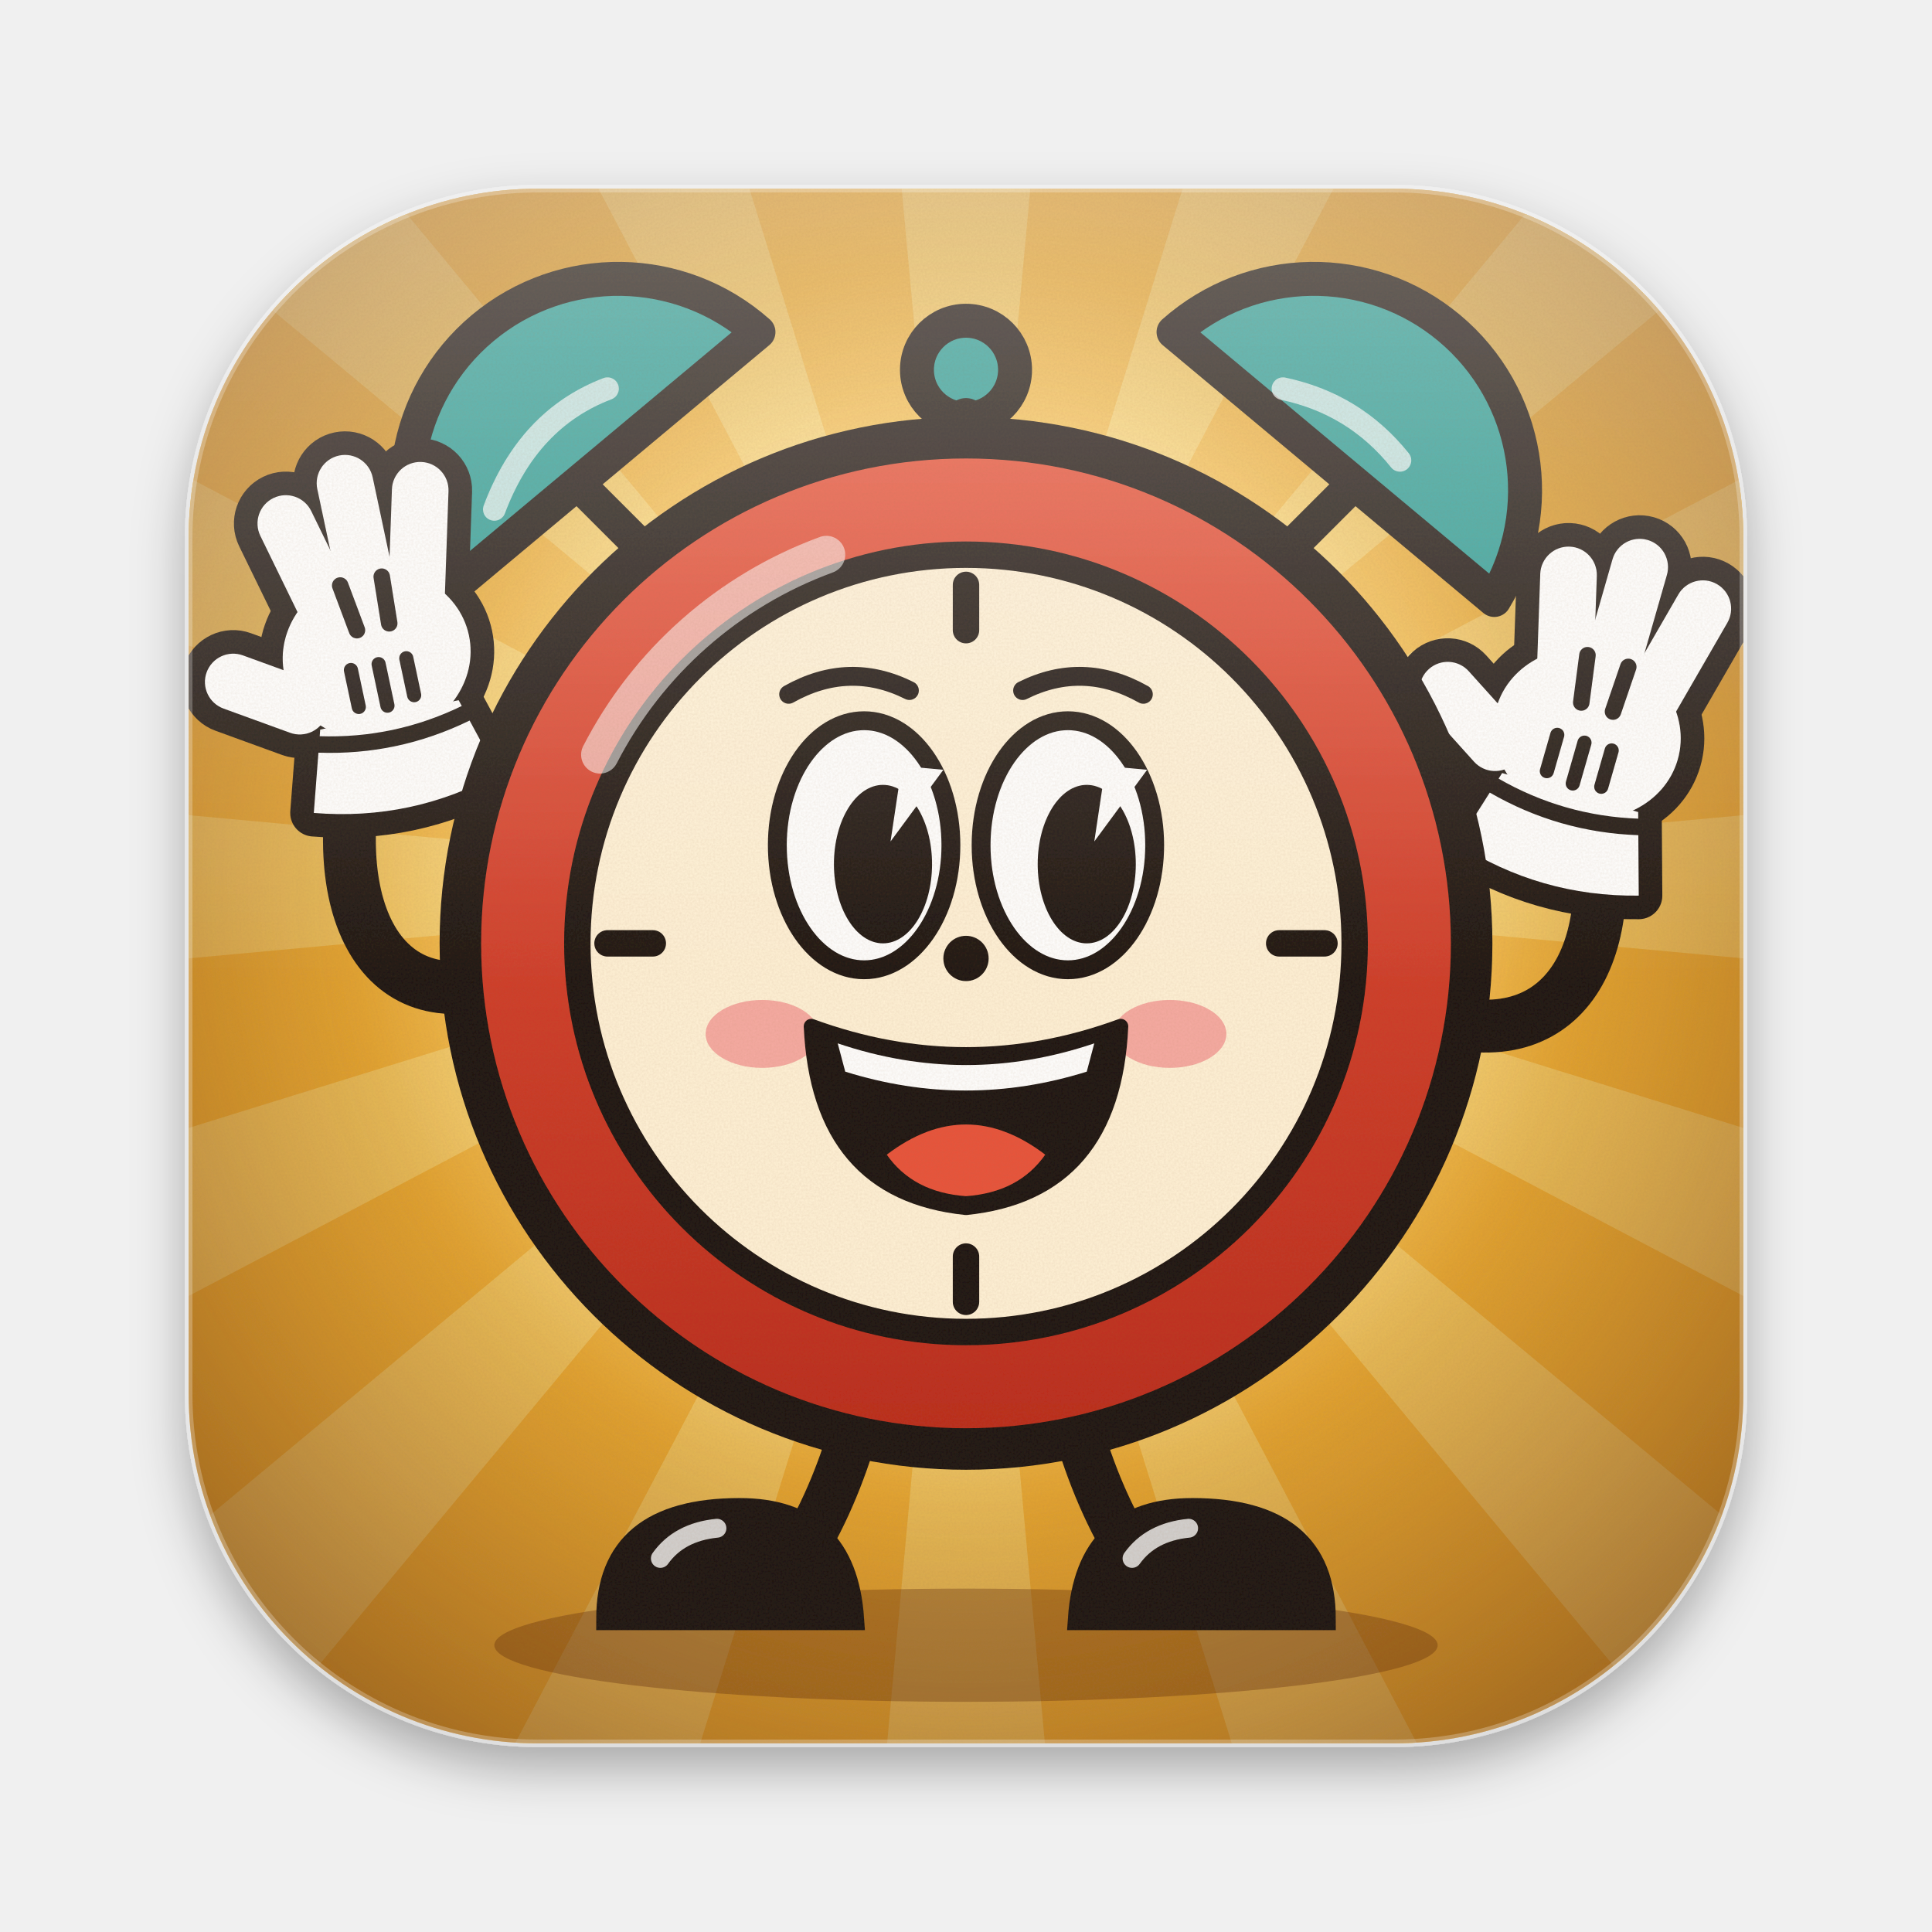
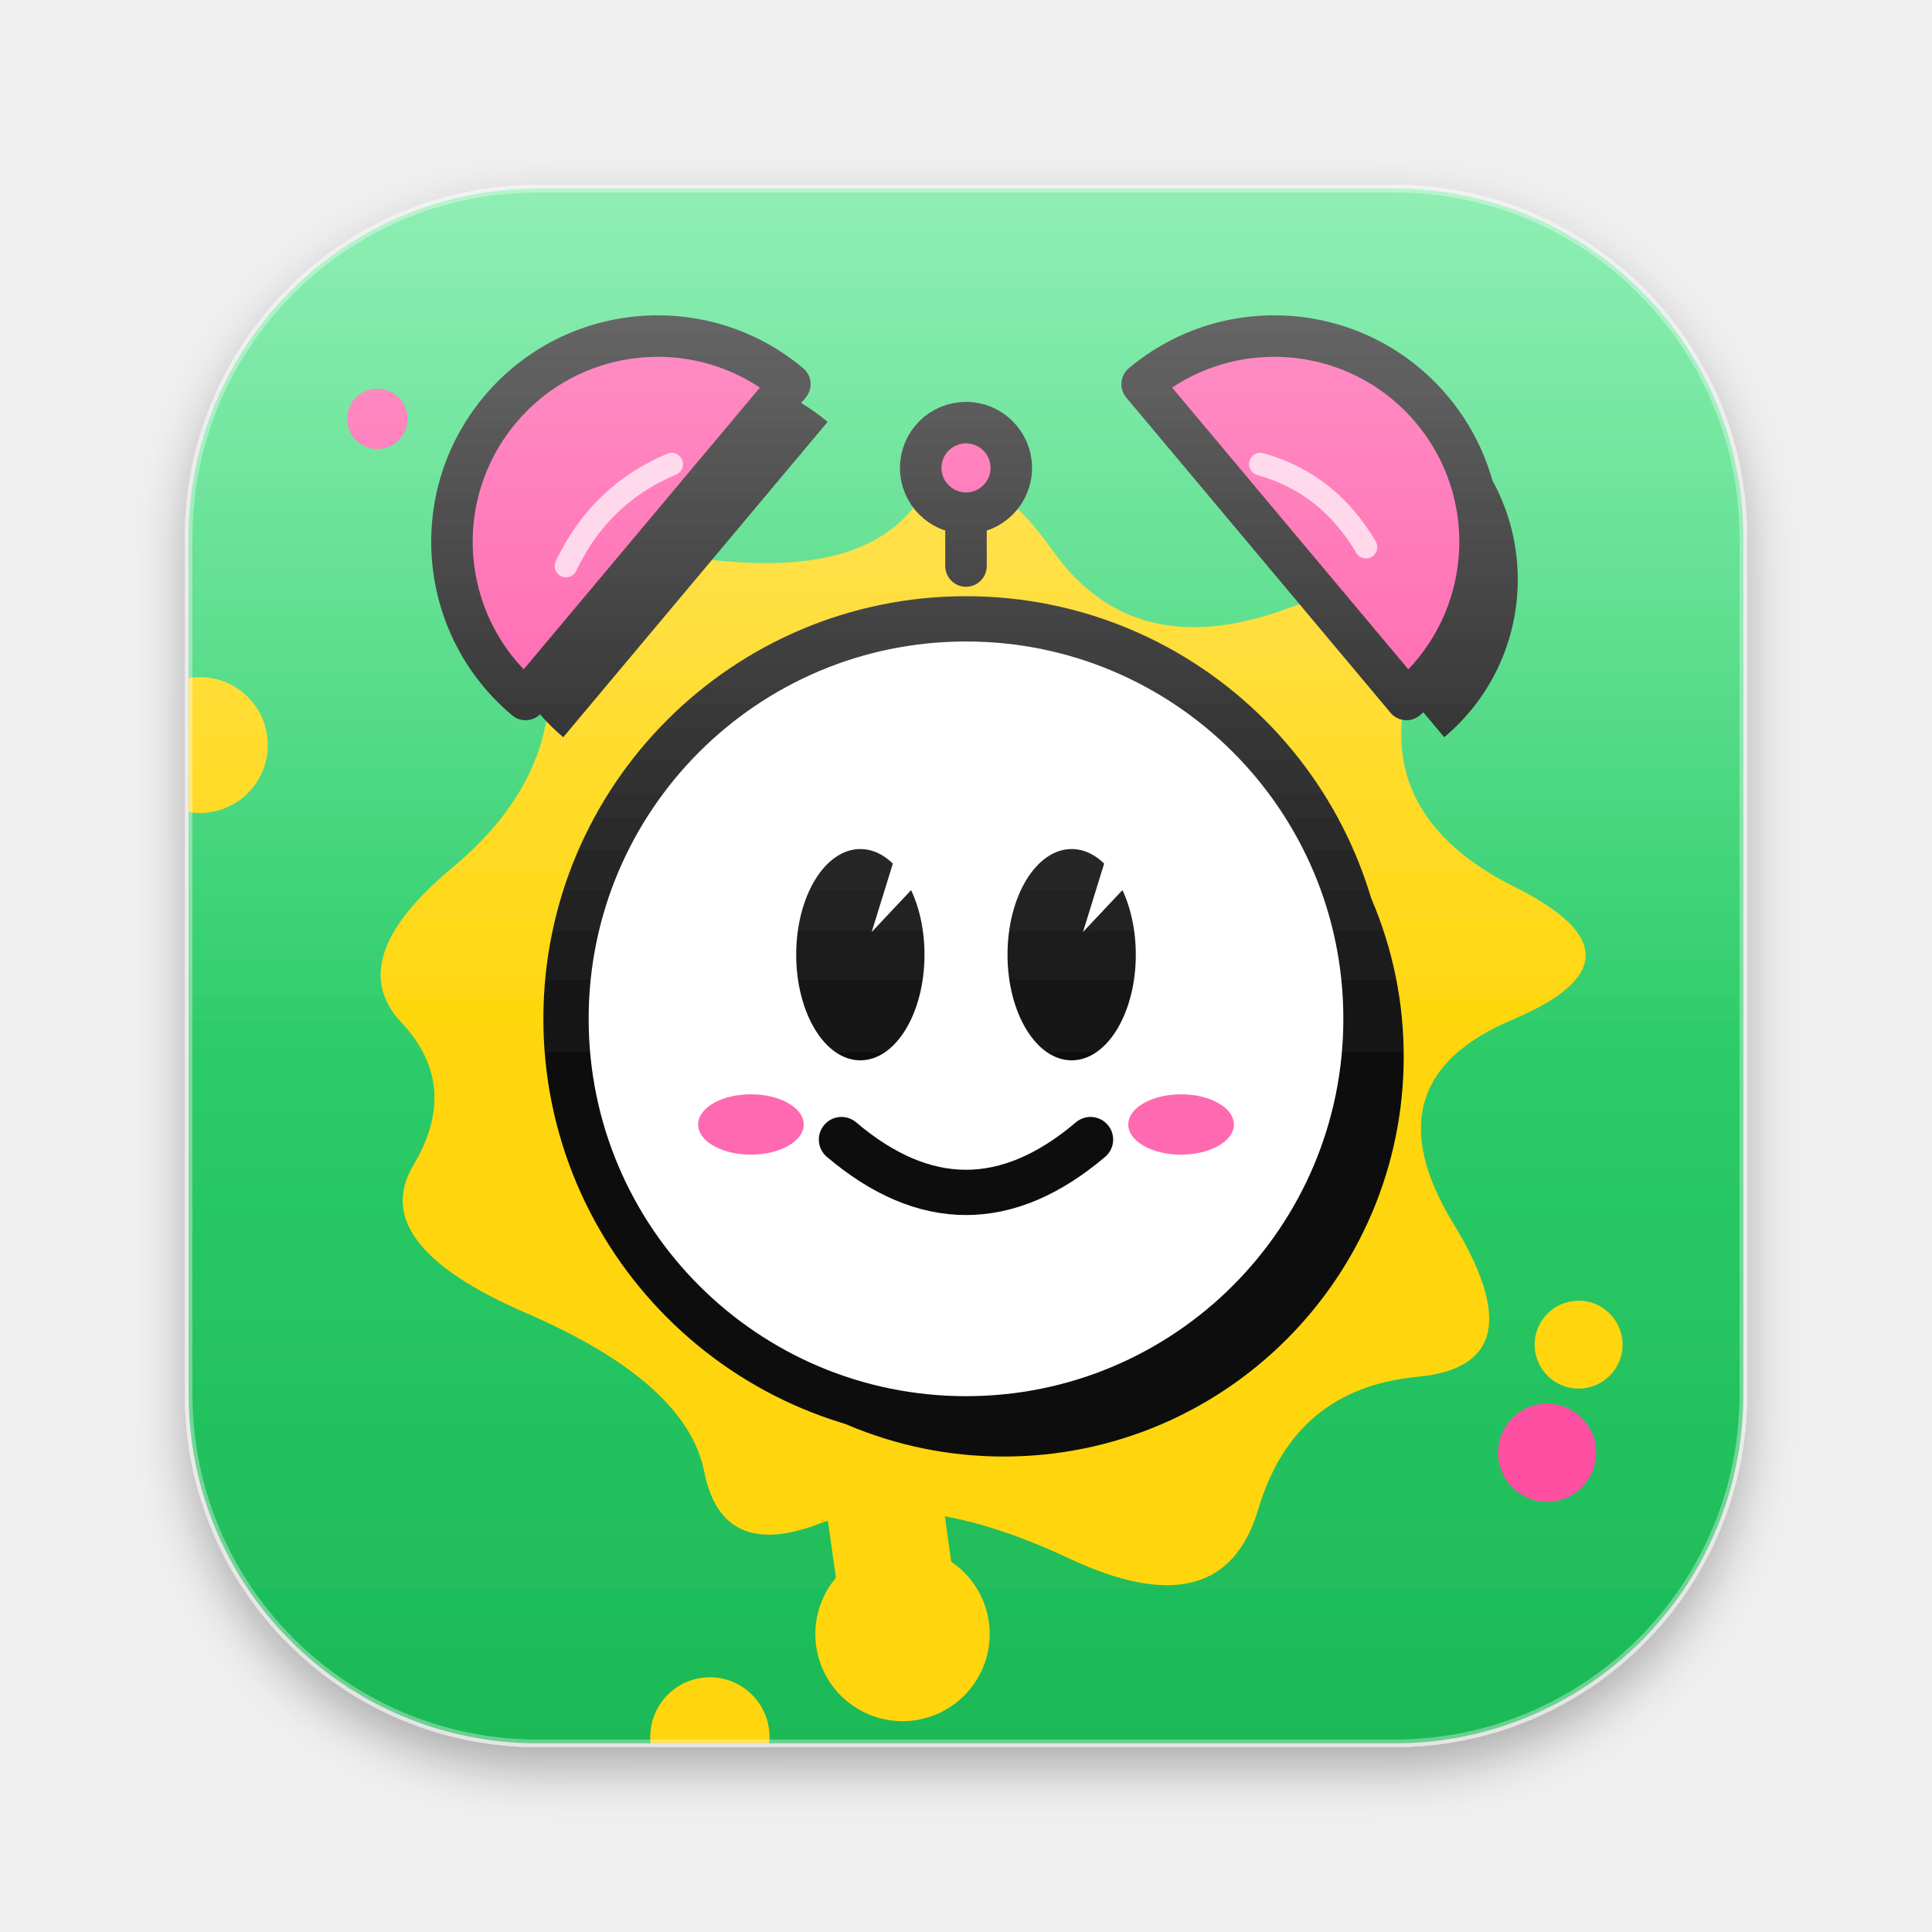
<svg xmlns="http://www.w3.org/2000/svg" viewBox="0 0 1024 1024" width="1024" height="1024">
  <defs>
    <clipPath id="squircle">
      <rect x="100" y="100" width="824" height="824" rx="185" ry="185" />
    </clipPath>
-     <radialGradient id="vignette" cx="512" cy="470" r="560" gradientUnits="userSpaceOnUse">
-       <stop offset="0.45" stop-color="#7A3A10" stop-opacity="0" />
-       <stop offset="1" stop-color="#5A2608" stop-opacity="0.55" />
-     </radialGradient>
-     <radialGradient id="glow" cx="512" cy="470" r="330" gradientUnits="userSpaceOnUse">
-       <stop offset="0" stop-color="#FFF6DD" stop-opacity="0.95" />
-       <stop offset="1" stop-color="#FFF6DD" stop-opacity="0" />
-     </radialGradient>
-     <linearGradient id="sheen" x1="0" y1="100" x2="0" y2="520" gradientUnits="userSpaceOnUse">
-       <stop offset="0" stop-color="#FFFFFF" stop-opacity="0.34" />
+     <linearGradient id="bg" x1="0" y1="100" x2="0" y2="924" gradientUnits="userSpaceOnUse">
+       <stop offset="0" stop-color="#3FE27E" />
+       <stop offset="1" stop-color="#1CB957" />
+     </linearGradient>
+     <linearGradient id="sheen" x1="0" y1="100" x2="0" y2="560" gradientUnits="userSpaceOnUse">
+       <stop offset="0" stop-color="#FFFFFF" stop-opacity="0.42" />
      <stop offset="1" stop-color="#FFFFFF" stop-opacity="0" />
    </linearGradient>
-     <linearGradient id="bodyShade" x1="0" y1="230" x2="0" y2="770" gradientUnits="userSpaceOnUse">
-       <stop offset="0" stop-color="#E8523A" />
-       <stop offset="1" stop-color="#B92A1B" />
-     </linearGradient>
-     <filter id="grain" x="0" y="0" width="100%" height="100%">
-       <feTurbulence type="fractalNoise" baseFrequency="0.9" numOctaves="2" seed="7" result="n" />
-       <feColorMatrix type="matrix" values="0 0 0 0 0.35  0 0 0 0 0.2  0 0 0 0 0.08  0 0 0 0.22 0" />
+     <filter id="drop" x="-10%" y="-10%" width="120%" height="125%">
+       <feDropShadow dx="0" dy="12" stdDeviation="14" flood-color="#000" flood-opacity="0.3" />
    </filter>
-     <filter id="drop" x="-10%" y="-10%" width="120%" height="125%">
-       <feDropShadow dx="0" dy="12" stdDeviation="14" flood-color="#000" flood-opacity="0.32" />
-     </filter>
-     <g id="glove">
-       <g fill="#1C1410" stroke="#1C1410" stroke-width="20" stroke-linejoin="round">
-         <rect x="-26" y="-62" width="24" height="70" rx="12" transform="rotate(-14 -14 0)" />
-         <rect x="-10" y="-72" width="24" height="80" rx="12" />
-         <rect x="8" y="-64" width="24" height="72" rx="12" transform="rotate(14 20 0)" />
-         <rect x="-62" y="-6" width="24" height="54" rx="12" transform="rotate(-58 -50 20)" />
-         <ellipse cx="0" cy="14" rx="40" ry="36" />
-         <path d="M-30 40 L30 40 L40 74 Q0 86 -40 74 Z" />
-       </g>
-       <g fill="#FFFFFF">
-         <rect x="-26" y="-62" width="24" height="70" rx="12" transform="rotate(-14 -14 0)" />
-         <rect x="-10" y="-72" width="24" height="80" rx="12" />
-         <rect x="8" y="-64" width="24" height="72" rx="12" transform="rotate(14 20 0)" />
-         <rect x="-62" y="-6" width="24" height="54" rx="12" transform="rotate(-58 -50 20)" />
-         <ellipse cx="0" cy="14" rx="40" ry="36" />
-         <path d="M-30 40 L30 40 L40 74 Q0 86 -40 74 Z" />
-       </g>
-       <g fill="none" stroke="#1C1410" stroke-width="7" stroke-linecap="round">
-         <path d="M-9 -18 L-6 2" />
-         <path d="M9 -18 L8 2" />
-         <path d="M-32 46 Q0 54 32 46" />
-         <path d="M-12 18 L-12 34 M0 18 L0 36 M12 18 L12 34" stroke-width="6" />
-       </g>
-     </g>
  </defs>
  <g filter="url(#drop)">
    <g clip-path="url(#squircle)">
-       <rect x="0" y="0" width="1024" height="1024" fill="#F2B233" />
-       <g fill="#F7CB5E" transform="translate(512 470)">
-         <path id="ray" d="M0 0 L-70 -760 L70 -760 Z" />
-         <use href="#ray" transform="rotate(22.5)" />
-         <use href="#ray" transform="rotate(45)" />
-         <use href="#ray" transform="rotate(67.5)" />
-         <use href="#ray" transform="rotate(90)" />
-         <use href="#ray" transform="rotate(112.5)" />
-         <use href="#ray" transform="rotate(135)" />
-         <use href="#ray" transform="rotate(157.5)" />
-         <use href="#ray" transform="rotate(180)" />
-         <use href="#ray" transform="rotate(202.5)" />
-         <use href="#ray" transform="rotate(225)" />
-         <use href="#ray" transform="rotate(247.5)" />
-         <use href="#ray" transform="rotate(270)" />
-         <use href="#ray" transform="rotate(292.5)" />
-         <use href="#ray" transform="rotate(315)" />
-         <use href="#ray" transform="rotate(337.5)" />
+       <rect x="0" y="0" width="1024" height="1024" fill="url(#bg)" />
+       <g fill="#FFD60A" transform="rotate(-8 512 540)">
+         <path d="M809.9 511.4 Q879.5 559.3 798.6 580.8 Q717.6 602.4 752.7 683.4 Q787.7 764.3 722.4 761.2 Q657.0 758.2 629.2 819.0 Q601.4 879.8 526.4 830.9 Q451.5 781.9 397.7 794.2 Q343.9 806.5 341.2 758.4 Q338.5 710.2 259.6 662.1 Q180.6 614.0 211.2 576.0 Q241.9 537.9 215.4 500.3 Q188.9 462.8 253.5 422.8 Q318.1 382.9 319.5 318.4 Q321.0 254.0 403.5 277.9 Q486.1 301.8 521.9 268.0 Q557.7 234.3 592.1 300.7 Q626.4 367.1 712.2 348.1 Q798.0 329.2 769.1 396.3 Q740.2 463.5 809.9 511.4 Z" />
+         <circle cx="324.6" cy="898.0" r="31.6" />
+         <circle cx="130.1" cy="339.8" r="36.0" />
+         <circle cx="809.5" cy="756.2" r="23.3" />
+         <rect x="402.5" y="697.5" width="61.7" height="160.7" rx="30.8" />
+         <circle cx="433.3" cy="858.2" r="46.2" />
      </g>
-       <rect x="0" y="0" width="1024" height="1024" fill="url(#glow)" />
-       <rect x="0" y="0" width="1024" height="1024" fill="url(#vignette)" />
-       <ellipse cx="512" cy="872" rx="250" ry="30" fill="#5A2608" opacity="0.35" />
-       <g fill="none" stroke="#1C1410" stroke-width="26" stroke-linecap="round">
-         <path d="M452 760 Q440 800 420 830" />
-         <path d="M572 760 Q584 800 604 830" />
+       <g fill="#FF4FA3">
+         <circle cx="820" cy="770" r="26" />
+         <circle cx="200" cy="222" r="16" />
      </g>
-       <g stroke="#1C1410" stroke-width="12">
-         <path d="M322 858 Q322 800 392 800 Q448 800 452 858 Z" fill="#1C1410" />
-         <path d="M572 858 Q576 800 632 800 Q702 800 702 858 Z" fill="#1C1410" />
+       <g fill="#111111" transform="translate(20 20)">
+         <path d="M268 360 A108 108 0 0 1 430 214 Z" transform="rotate(-8 350 290)" />
+         <path d="M756 360 A108 108 0 0 0 594 214 Z" transform="rotate(8 674 290)" />
+         <circle cx="512" cy="540" r="212" />
      </g>
-       <g fill="none" stroke="#FFFFFF" stroke-width="10" stroke-linecap="round" opacity="0.8">
-         <path d="M350 826 Q360 812 380 810" />
-         <path d="M600 826 Q610 812 630 810" />
+       <g stroke="#111111" stroke-width="22" stroke-linejoin="round">
+         <path d="M512 300 L512 262" stroke-linecap="round" />
+         <circle cx="512" cy="248" r="24" fill="#FF4FA3" />
+         <path d="M268 360 A108 108 0 0 1 430 214 Z" fill="#FF4FA3" transform="rotate(-8 350 290)" />
+         <path d="M756 360 A108 108 0 0 0 594 214 Z" fill="#FF4FA3" transform="rotate(8 674 290)" />
      </g>
-       <g stroke="#1C1410" stroke-width="18" stroke-linejoin="round">
-         <path d="M300 250 L350 300" stroke-linecap="round" fill="none" />
-         <path d="M724 250 L674 300" stroke-linecap="round" fill="none" />
-         <path d="M232 318 A112 112 0 0 1 402 176 Z" fill="#2F9E97" />
-         <path d="M792 318 A112 112 0 0 0 622 176 Z" fill="#2F9E97" />
-         <circle cx="512" cy="196" r="26" fill="#2F9E97" />
+       <g fill="none" stroke="#FFFFFF" stroke-width="12" stroke-linecap="round" opacity="0.7">
+         <path d="M300 300 Q318 262 356 246" />
+         <path d="M668 246 Q704 256 724 290" />
      </g>
-       <path d="M512 222 L512 250" stroke="#1C1410" stroke-width="22" stroke-linecap="round" />
-       <g fill="none" stroke="#FFFFFF" stroke-width="12" stroke-linecap="round" opacity="0.7">
-         <path d="M262 270 Q280 222 322 206" />
-         <path d="M680 206 Q718 214 742 244" />
-       </g>
-       <g fill="none" stroke="#1C1410" stroke-width="28" stroke-linecap="round">
-         <path d="M262 520 C196 540 168 470 196 380" />
-         <path d="M762 540 C832 560 862 500 842 420" />
-       </g>
-       <use href="#glove" transform="translate(196 330) rotate(-12) scale(1.25)" />
-       <use href="#glove" transform="translate(846 372) rotate(16) scale(1.25)" />
-       <circle cx="512" cy="500" r="268" fill="url(#bodyShade)" stroke="#1C1410" stroke-width="22" />
-       <circle cx="512" cy="500" r="206" fill="#FFF1D6" stroke="#1C1410" stroke-width="14" />
-       <path d="M318 400 A220 220 0 0 1 438 294" fill="none" stroke="#FFFFFF" stroke-width="20" stroke-linecap="round" opacity="0.55" />
-       <g stroke="#1C1410" stroke-linecap="round">
-         <path d="M512 310 L512 334" stroke-width="14" />
-         <path d="M702 500 L678 500" stroke-width="14" />
-         <path d="M512 690 L512 666" stroke-width="14" />
-         <path d="M322 500 L346 500" stroke-width="14" />
-       </g>
-       <g stroke="#1C1410" stroke-width="10">
-         <ellipse cx="458" cy="448" rx="46" ry="66" fill="#FFFFFF" />
-         <ellipse cx="566" cy="448" rx="46" ry="66" fill="#FFFFFF" />
-       </g>
-       <g fill="#1C1410">
-         <ellipse cx="468" cy="458" rx="26" ry="42" />
-         <ellipse cx="576" cy="458" rx="26" ry="42" />
+       <circle cx="512" cy="540" r="212" fill="#FFFFFF" stroke="#111111" stroke-width="24" />
+       <g fill="#111111">
+         <ellipse cx="456" cy="506" rx="34" ry="56" />
+         <ellipse cx="568" cy="506" rx="34" ry="56" />
      </g>
      <g fill="#FFFFFF">
-         <path d="M472 446 L500 408 L478 406 Z" />
-         <path d="M580 446 L608 408 L586 406 Z" />
+         <path d="M462 494 L494 460 L475 452 Z" />
+         <path d="M574 494 L606 460 L587 452 Z" />
      </g>
-       <g fill="none" stroke="#1C1410" stroke-width="10" stroke-linecap="round">
-         <path d="M418 368 Q450 350 482 366" />
-         <path d="M542 366 Q574 350 606 368" />
+       <g fill="#FF4FA3" opacity="0.85">
+         <ellipse cx="398" cy="596" rx="28" ry="16" />
+         <ellipse cx="626" cy="596" rx="28" ry="16" />
      </g>
-       <g fill="#F28C8C" opacity="0.7">
-         <ellipse cx="404" cy="548" rx="30" ry="18" />
-         <ellipse cx="620" cy="548" rx="30" ry="18" />
-       </g>
-       <path d="M430 544 Q512 574 594 544 Q590 632 512 640 Q434 632 430 544 Z" fill="#1C1410" stroke="#1C1410" stroke-width="8" stroke-linejoin="round" />
-       <path d="M470 612 Q512 580 554 612 Q540 632 512 634 Q484 632 470 612 Z" fill="#E8523A" />
-       <path d="M444 553 Q512 576 580 553 L576 568 Q512 588 448 568 Z" fill="#FFFFFF" />
-       <circle cx="512" cy="508" r="12" fill="#1C1410" />
-       <rect x="100" y="100" width="824" height="420" fill="url(#sheen)" />
-       <rect x="0" y="0" width="1024" height="1024" filter="url(#grain)" opacity="0.6" />
+       <path d="M446 604 Q512 660 578 604" fill="none" stroke="#111111" stroke-width="24" stroke-linecap="round" />
+       <rect x="100" y="100" width="824" height="460" fill="url(#sheen)" />
    </g>
-     <rect x="100" y="100" width="824" height="824" rx="185" ry="185" fill="none" stroke="#FFFFFF" stroke-opacity="0.25" stroke-width="4" />
+     <rect x="100" y="100" width="824" height="824" rx="185" ry="185" fill="none" stroke="#FFFFFF" stroke-opacity="0.35" stroke-width="4" />
  </g>
</svg>
